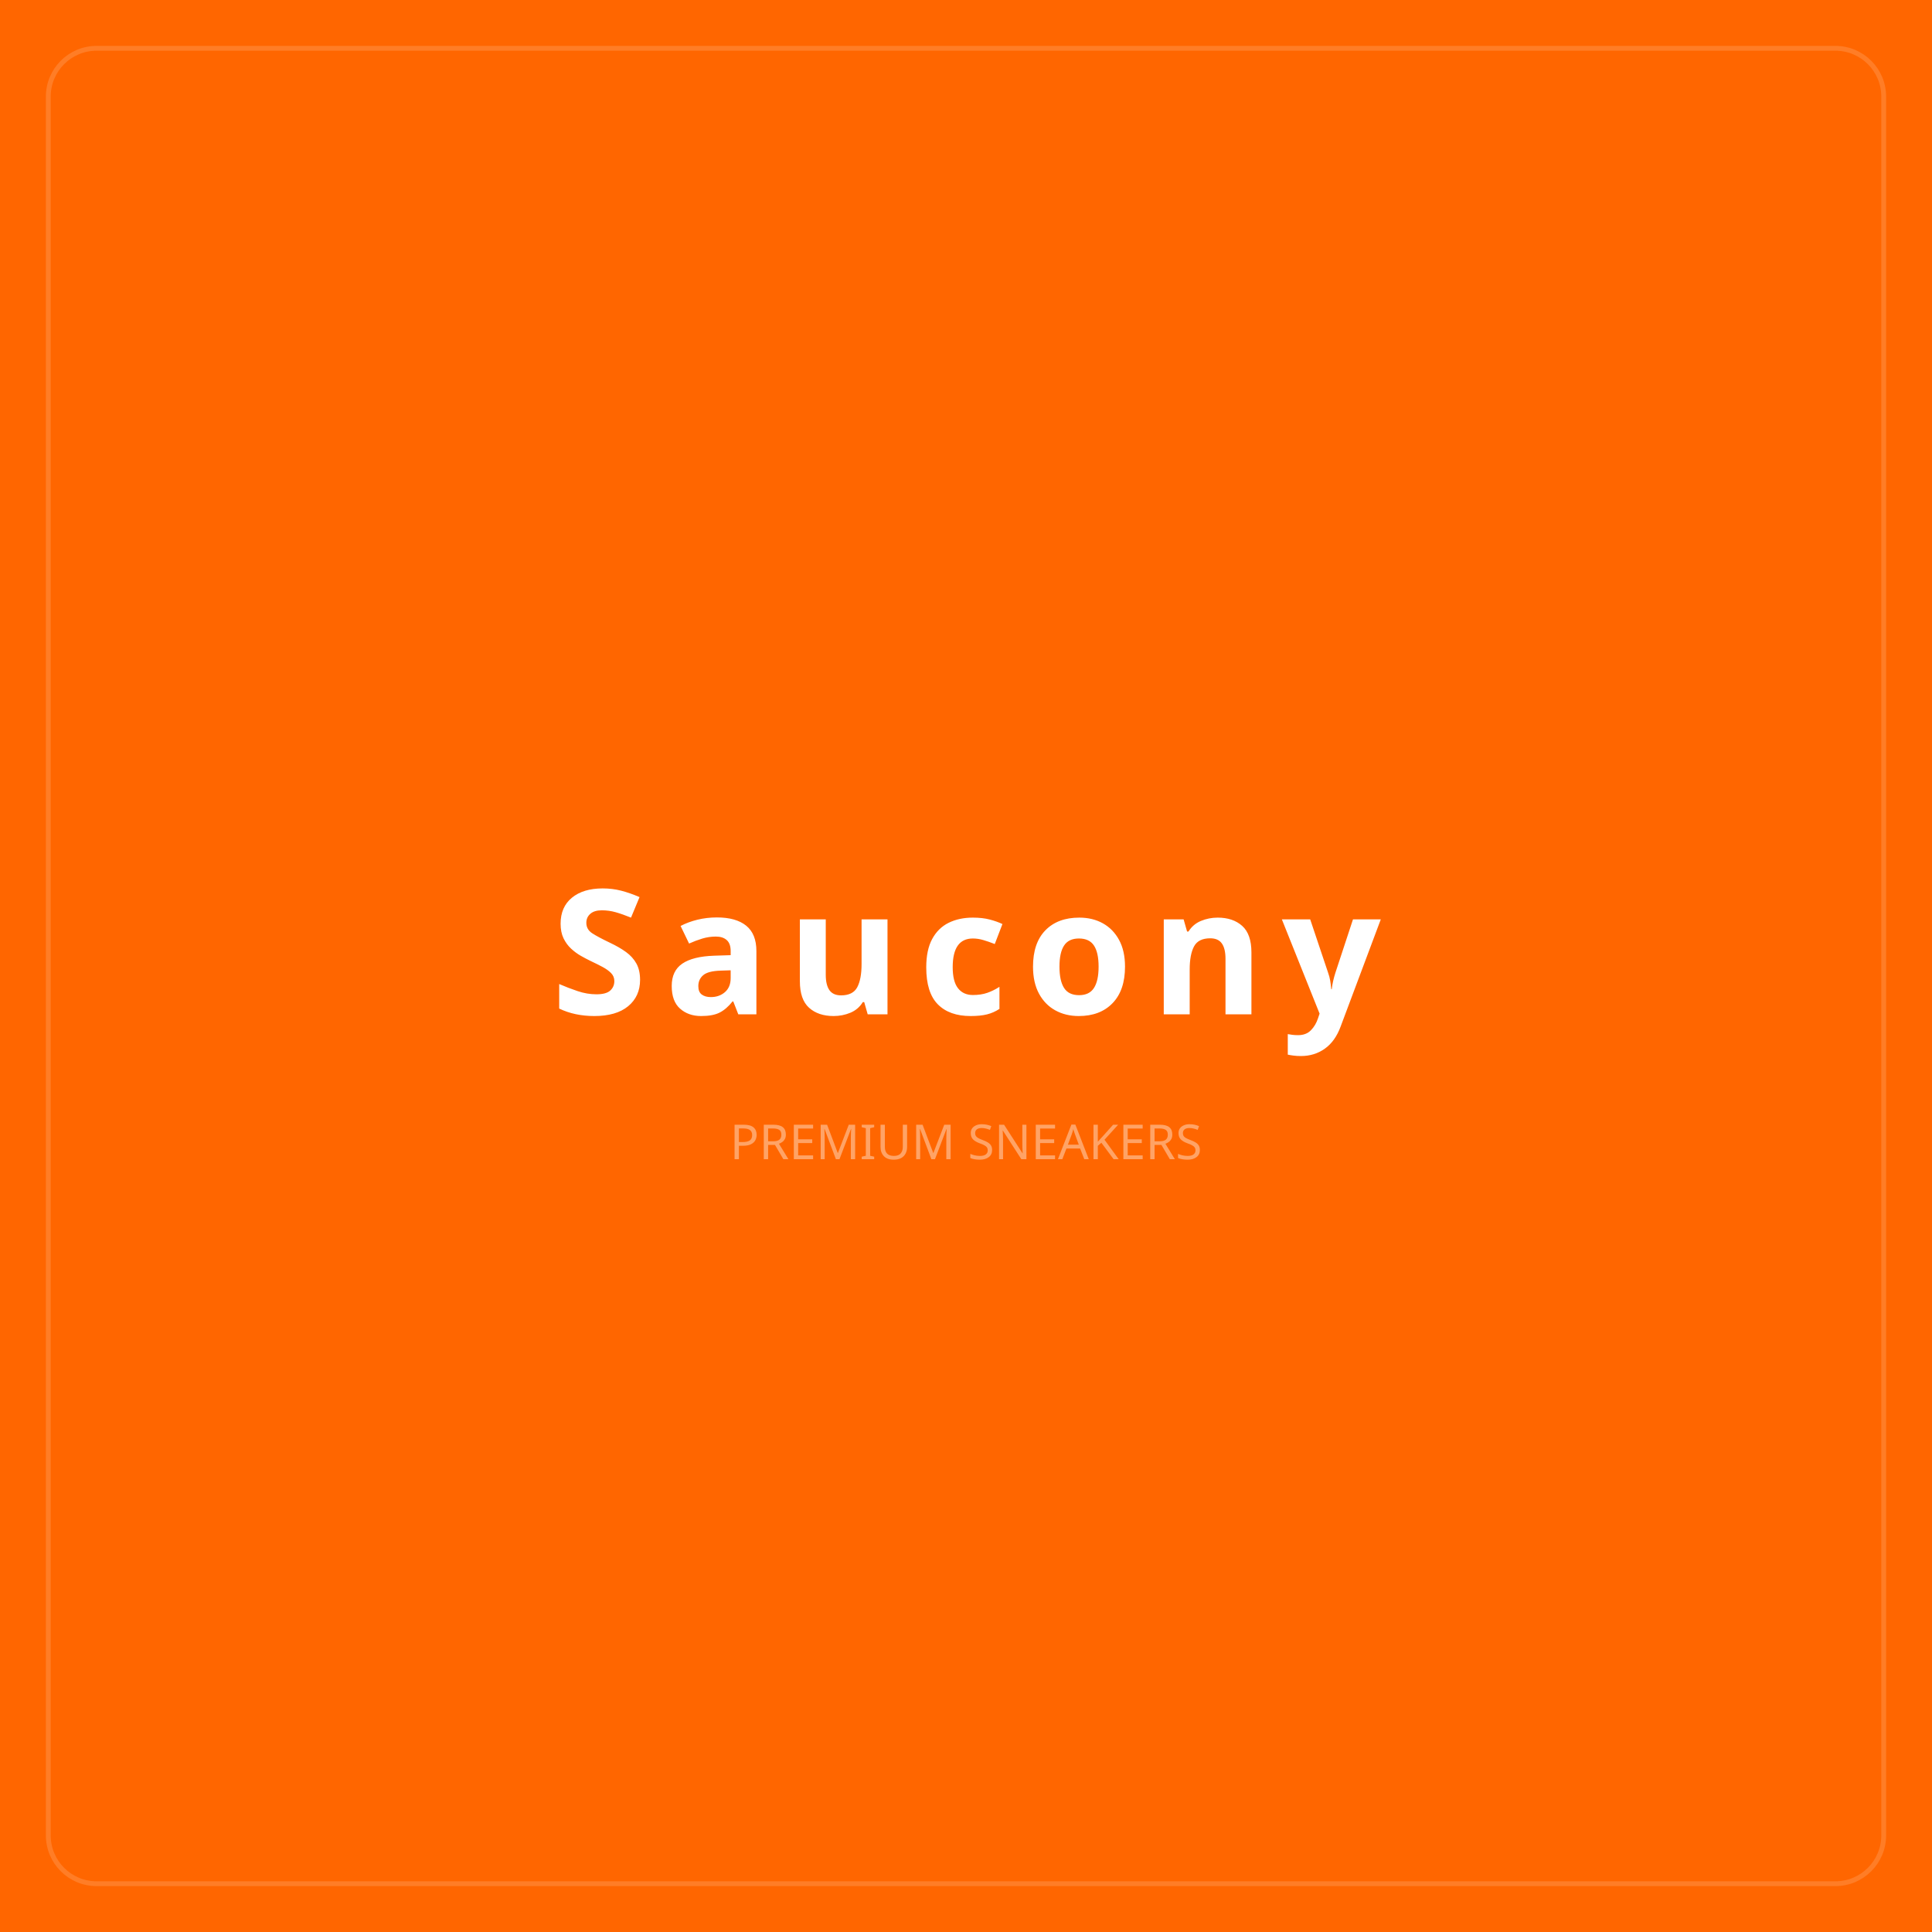
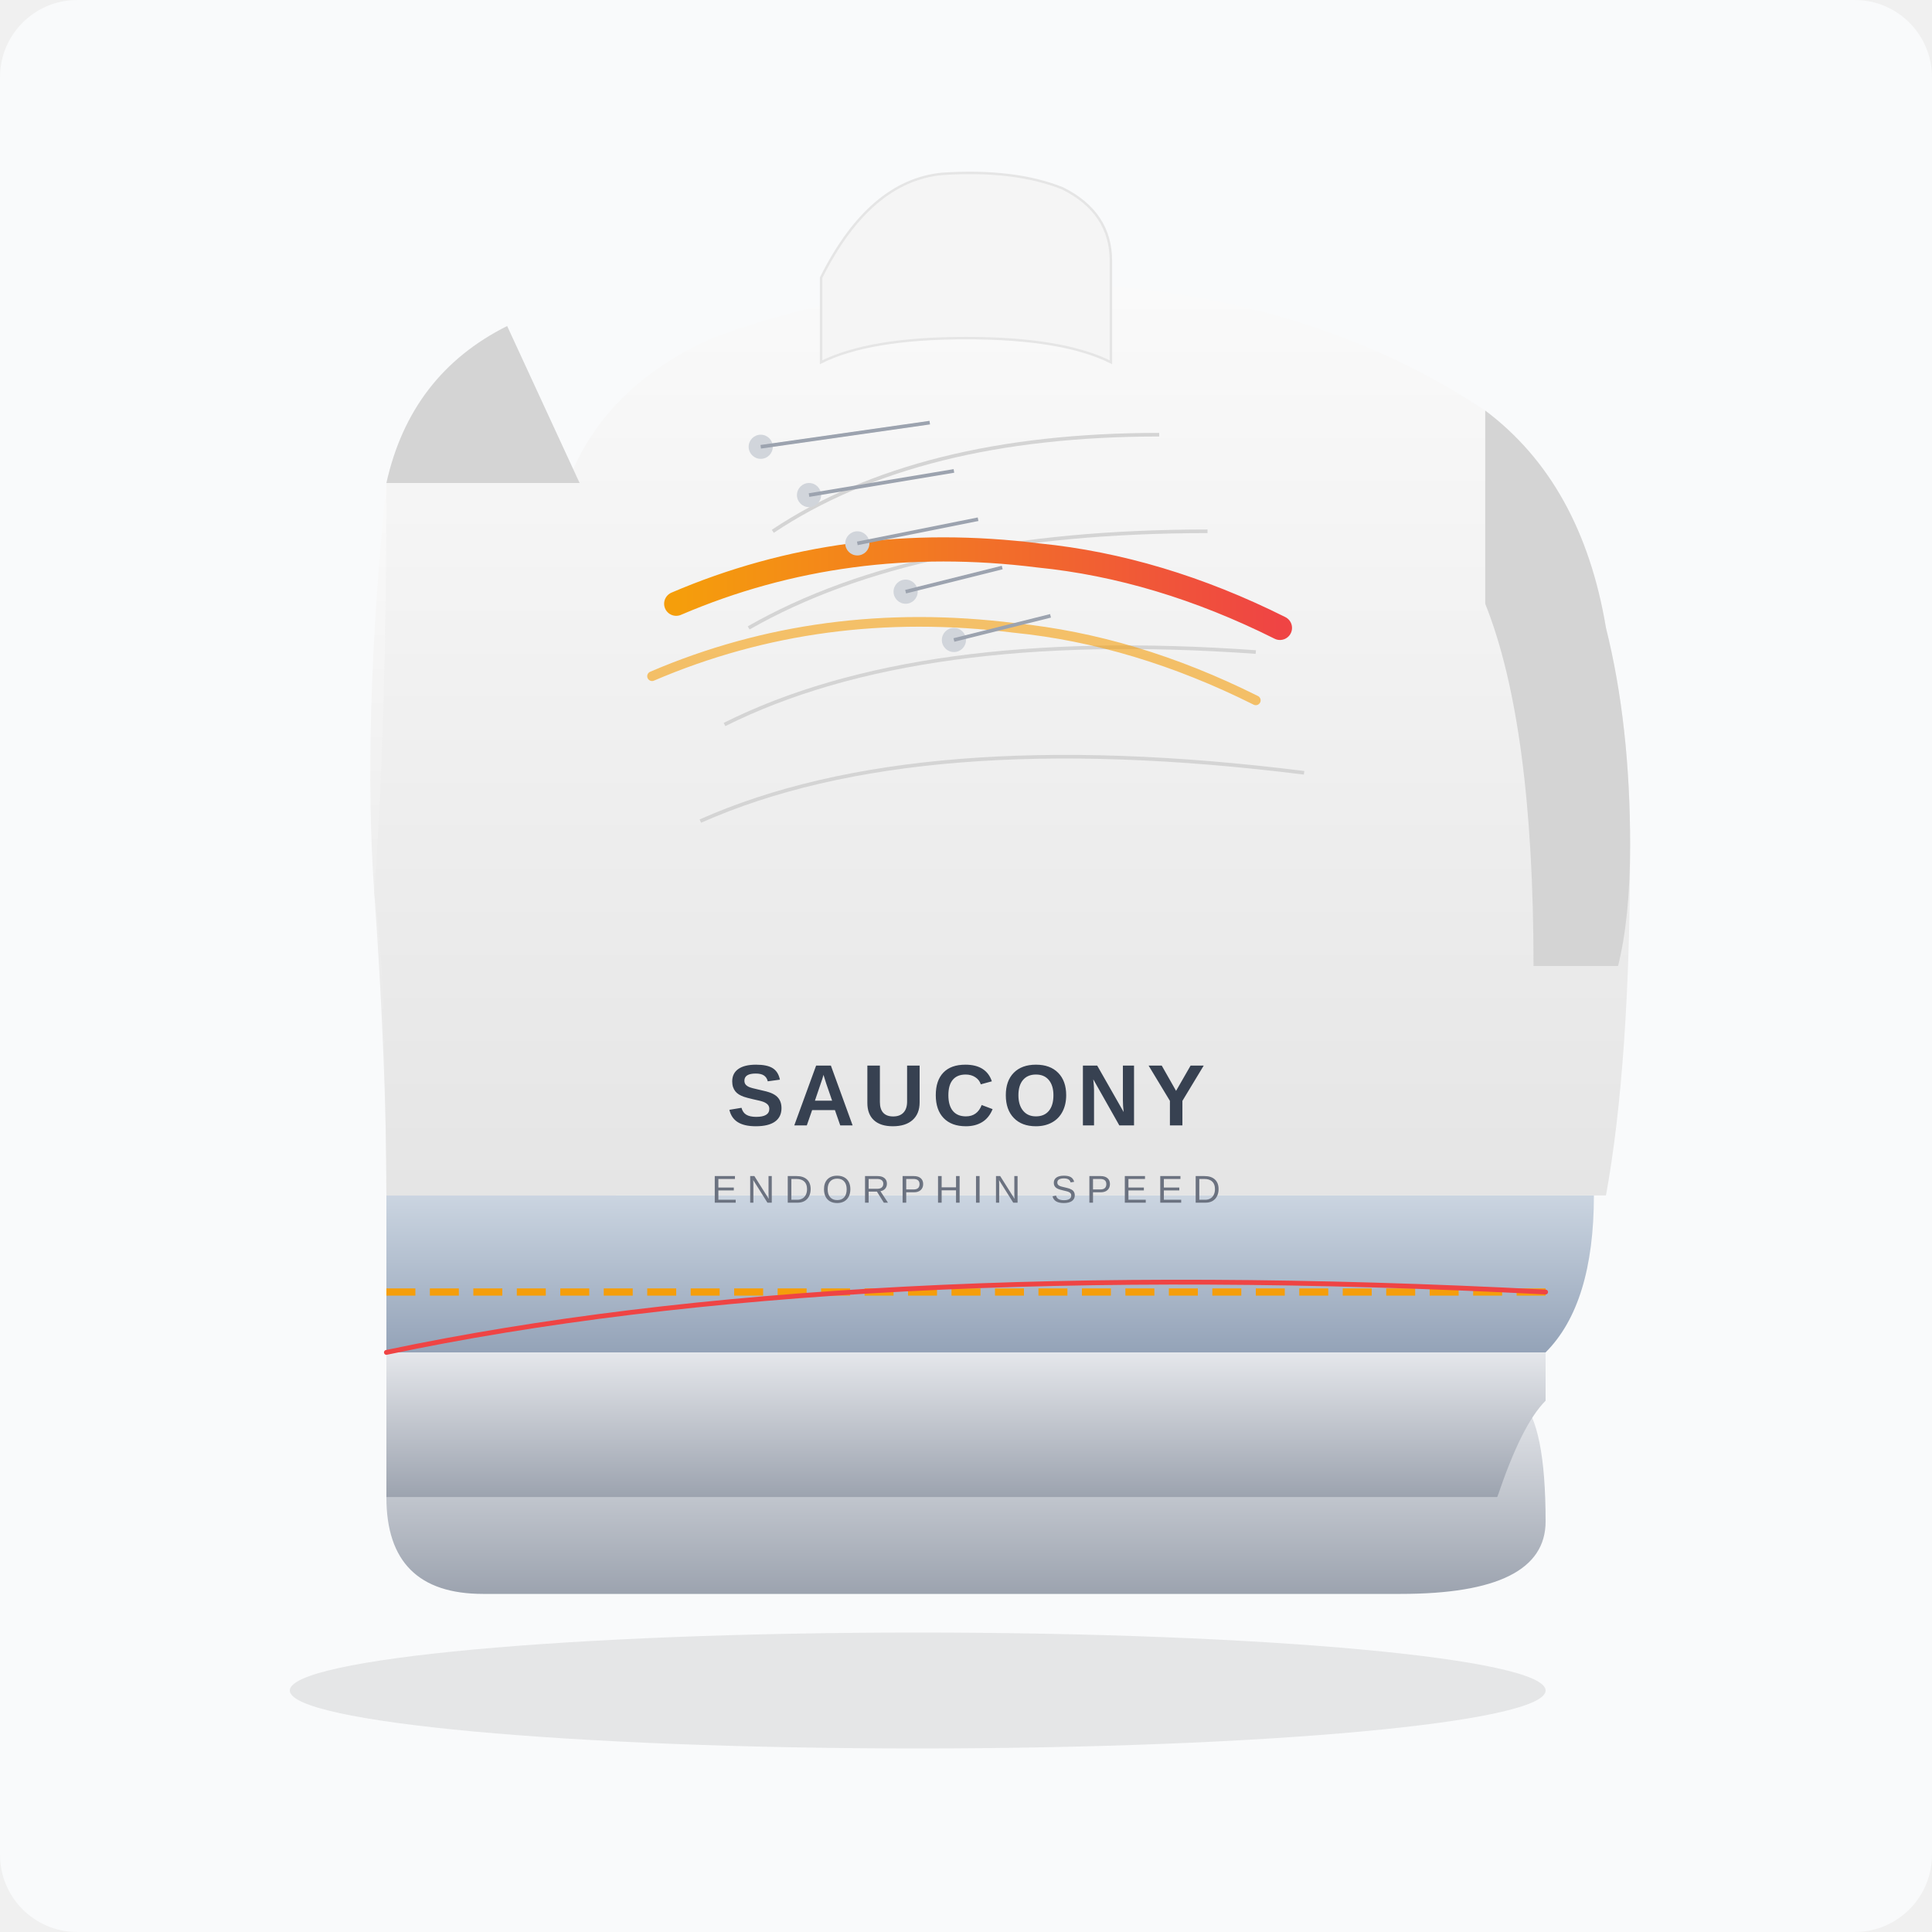
- <svg xmlns="http://www.w3.org/2000/svg" width="800" height="800" viewBox="0 0 800 800">
-   <rect width="800" height="800" fill="#FF6600" />
-   <rect x="20" y="20" width="760" height="760" fill="none" stroke="#FFFFFF" stroke-width="2" stroke-opacity="0.15" rx="20" />
-   <text x="400" y="420" text-anchor="middle" fill="#FFFFFF" font-family="system-ui, sans-serif" font-size="72" font-weight="900" letter-spacing="0.1em">Saucony</text>
-   <text x="400" y="480" text-anchor="middle" fill="#FFFFFF" fill-opacity="0.4" font-family="system-ui, sans-serif" font-size="20">PREMIUM SNEAKERS</text>
+ <svg xmlns="http://www.w3.org/2000/svg" viewBox="0 0 800 800">
+   <defs>
+     <linearGradient id="sole" x1="0" y1="0" x2="0" y2="1">
+       <stop offset="0%" stop-color="#e5e7eb" />
+       <stop offset="100%" stop-color="#9ca3af" />
+     </linearGradient>
+     <linearGradient id="body" x1="0" y1="0" x2="0" y2="1">
+       <stop offset="0%" stop-color="#fafafa" />
+       <stop offset="100%" stop-color="#e5e5e5" />
+     </linearGradient>
+     <linearGradient id="speed" x1="0" y1="0" x2="1" y2="0">
+       <stop offset="0%" stop-color="#f59e0b" />
+       <stop offset="100%" stop-color="#ef4444" />
+     </linearGradient>
+     <linearGradient id="plate" x1="0" y1="0" x2="0" y2="1">
+       <stop offset="0%" stop-color="#cbd5e1" />
+       <stop offset="100%" stop-color="#94a3b8" />
+     </linearGradient>
+   </defs>
+   <rect width="800" height="800" rx="32" fill="#f9fafb" />
+   <ellipse cx="380" cy="700" rx="260" ry="24" fill="rgba(0,0,0,0.08)" />
+   <path d="M160 620 Q160 660 200 660 L580 660 Q640 660 640 630 Q640 590 630 580 L620 620 L160 620Z" fill="url(#sole)" />
+   <path d="M160 620 L620 620 Q630 590 640 580 L640 560 L160 560Z" fill="url(#sole)" />
+   <path d="M160 560 L640 560 Q660 540 660 495 L160 495Z" fill="url(#plate)" />
+   <path d="M160 535 L645 535" stroke="#f59e0b" stroke-width="3" fill="none" stroke-dasharray="12,6" />
+   <path d="M160 200 Q150 300 155 370 Q160 440 160 495 L255 495 Q255 400 245 270 Q240 220 235 200Z" fill="url(#body)" />
+   <path d="M235 200 Q250 160 295 140 Q375 110 475 120 Q555 130 615 170 Q655 200 665 260 Q675 300 675 350 Q675 440 665 495 L160 495 Q160 400 155 370 Q160 300 160 200Z" fill="url(#body)" />
+   <path d="M615 170 Q655 200 665 260 Q675 300 675 350 Q675 380 670 400 L635 400 Q635 300 615 250Z" fill="#d4d4d4" />
+   <path d="M320 220 Q380 180 480 180" stroke="#d4d4d4" stroke-width="1.5" fill="none" />
+   <path d="M310 260 Q380 220 500 220" stroke="#d4d4d4" stroke-width="1.5" fill="none" />
+   <path d="M300 300 Q380 260 520 270" stroke="#d4d4d4" stroke-width="1.5" fill="none" />
+   <path d="M290 340 Q380 300 540 320" stroke="#d4d4d4" stroke-width="1.5" fill="none" />
+   <path d="M280 250 Q350 220 430 230 Q480 235 530 260" stroke="url(#speed)" stroke-width="10" fill="none" stroke-linecap="round" />
+   <path d="M270 280 Q340 250 420 260 Q470 265 520 290" stroke="#f59e0b" stroke-width="4" fill="none" stroke-linecap="round" opacity="0.6" />
+   <path d="M160 560 Q350 520 640 535" stroke="#ef4444" stroke-width="2" fill="none" stroke-linecap="round" />
+   <path d="M160 200 Q170 155 210 135 L240 200Z" fill="#d4d4d4" />
+   <path d="M340 115 Q360 75 390 72 Q420 70 440 78 Q460 88 460 108 L460 150 Q440 140 400 140 Q360 140 340 150Z" fill="#f5f5f5" stroke="#e5e5e5" stroke-width="1" />
+   <circle cx="315" cy="185" r="5" fill="#d1d5db" />
+   <circle cx="335" cy="205" r="5" fill="#d1d5db" />
+   <circle cx="355" cy="225" r="5" fill="#d1d5db" />
+   <circle cx="375" cy="245" r="5" fill="#d1d5db" />
+   <circle cx="395" cy="265" r="5" fill="#d1d5db" />
+   <path d="M315 185 L385 175" stroke="#9ca3af" stroke-width="1.5" fill="none" />
+   <path d="M335 205 L395 195" stroke="#9ca3af" stroke-width="1.5" fill="none" />
+   <path d="M355 225 L405 215" stroke="#9ca3af" stroke-width="1.5" fill="none" />
+   <path d="M375 245 L415 235" stroke="#9ca3af" stroke-width="1.5" fill="none" />
+   <path d="M395 265 L435 255" stroke="#9ca3af" stroke-width="1.5" fill="none" />
+   <text x="400" y="466" font-family="Arial, sans-serif" font-size="36" font-weight="900" fill="#374151" text-anchor="middle" letter-spacing="3">SAUCONY</text>
+   <text x="400" y="498" font-family="Arial, sans-serif" font-size="16" font-weight="400" fill="#6b7280" text-anchor="middle" letter-spacing="4">ENDORPHIN SPEED</text>
</svg>
